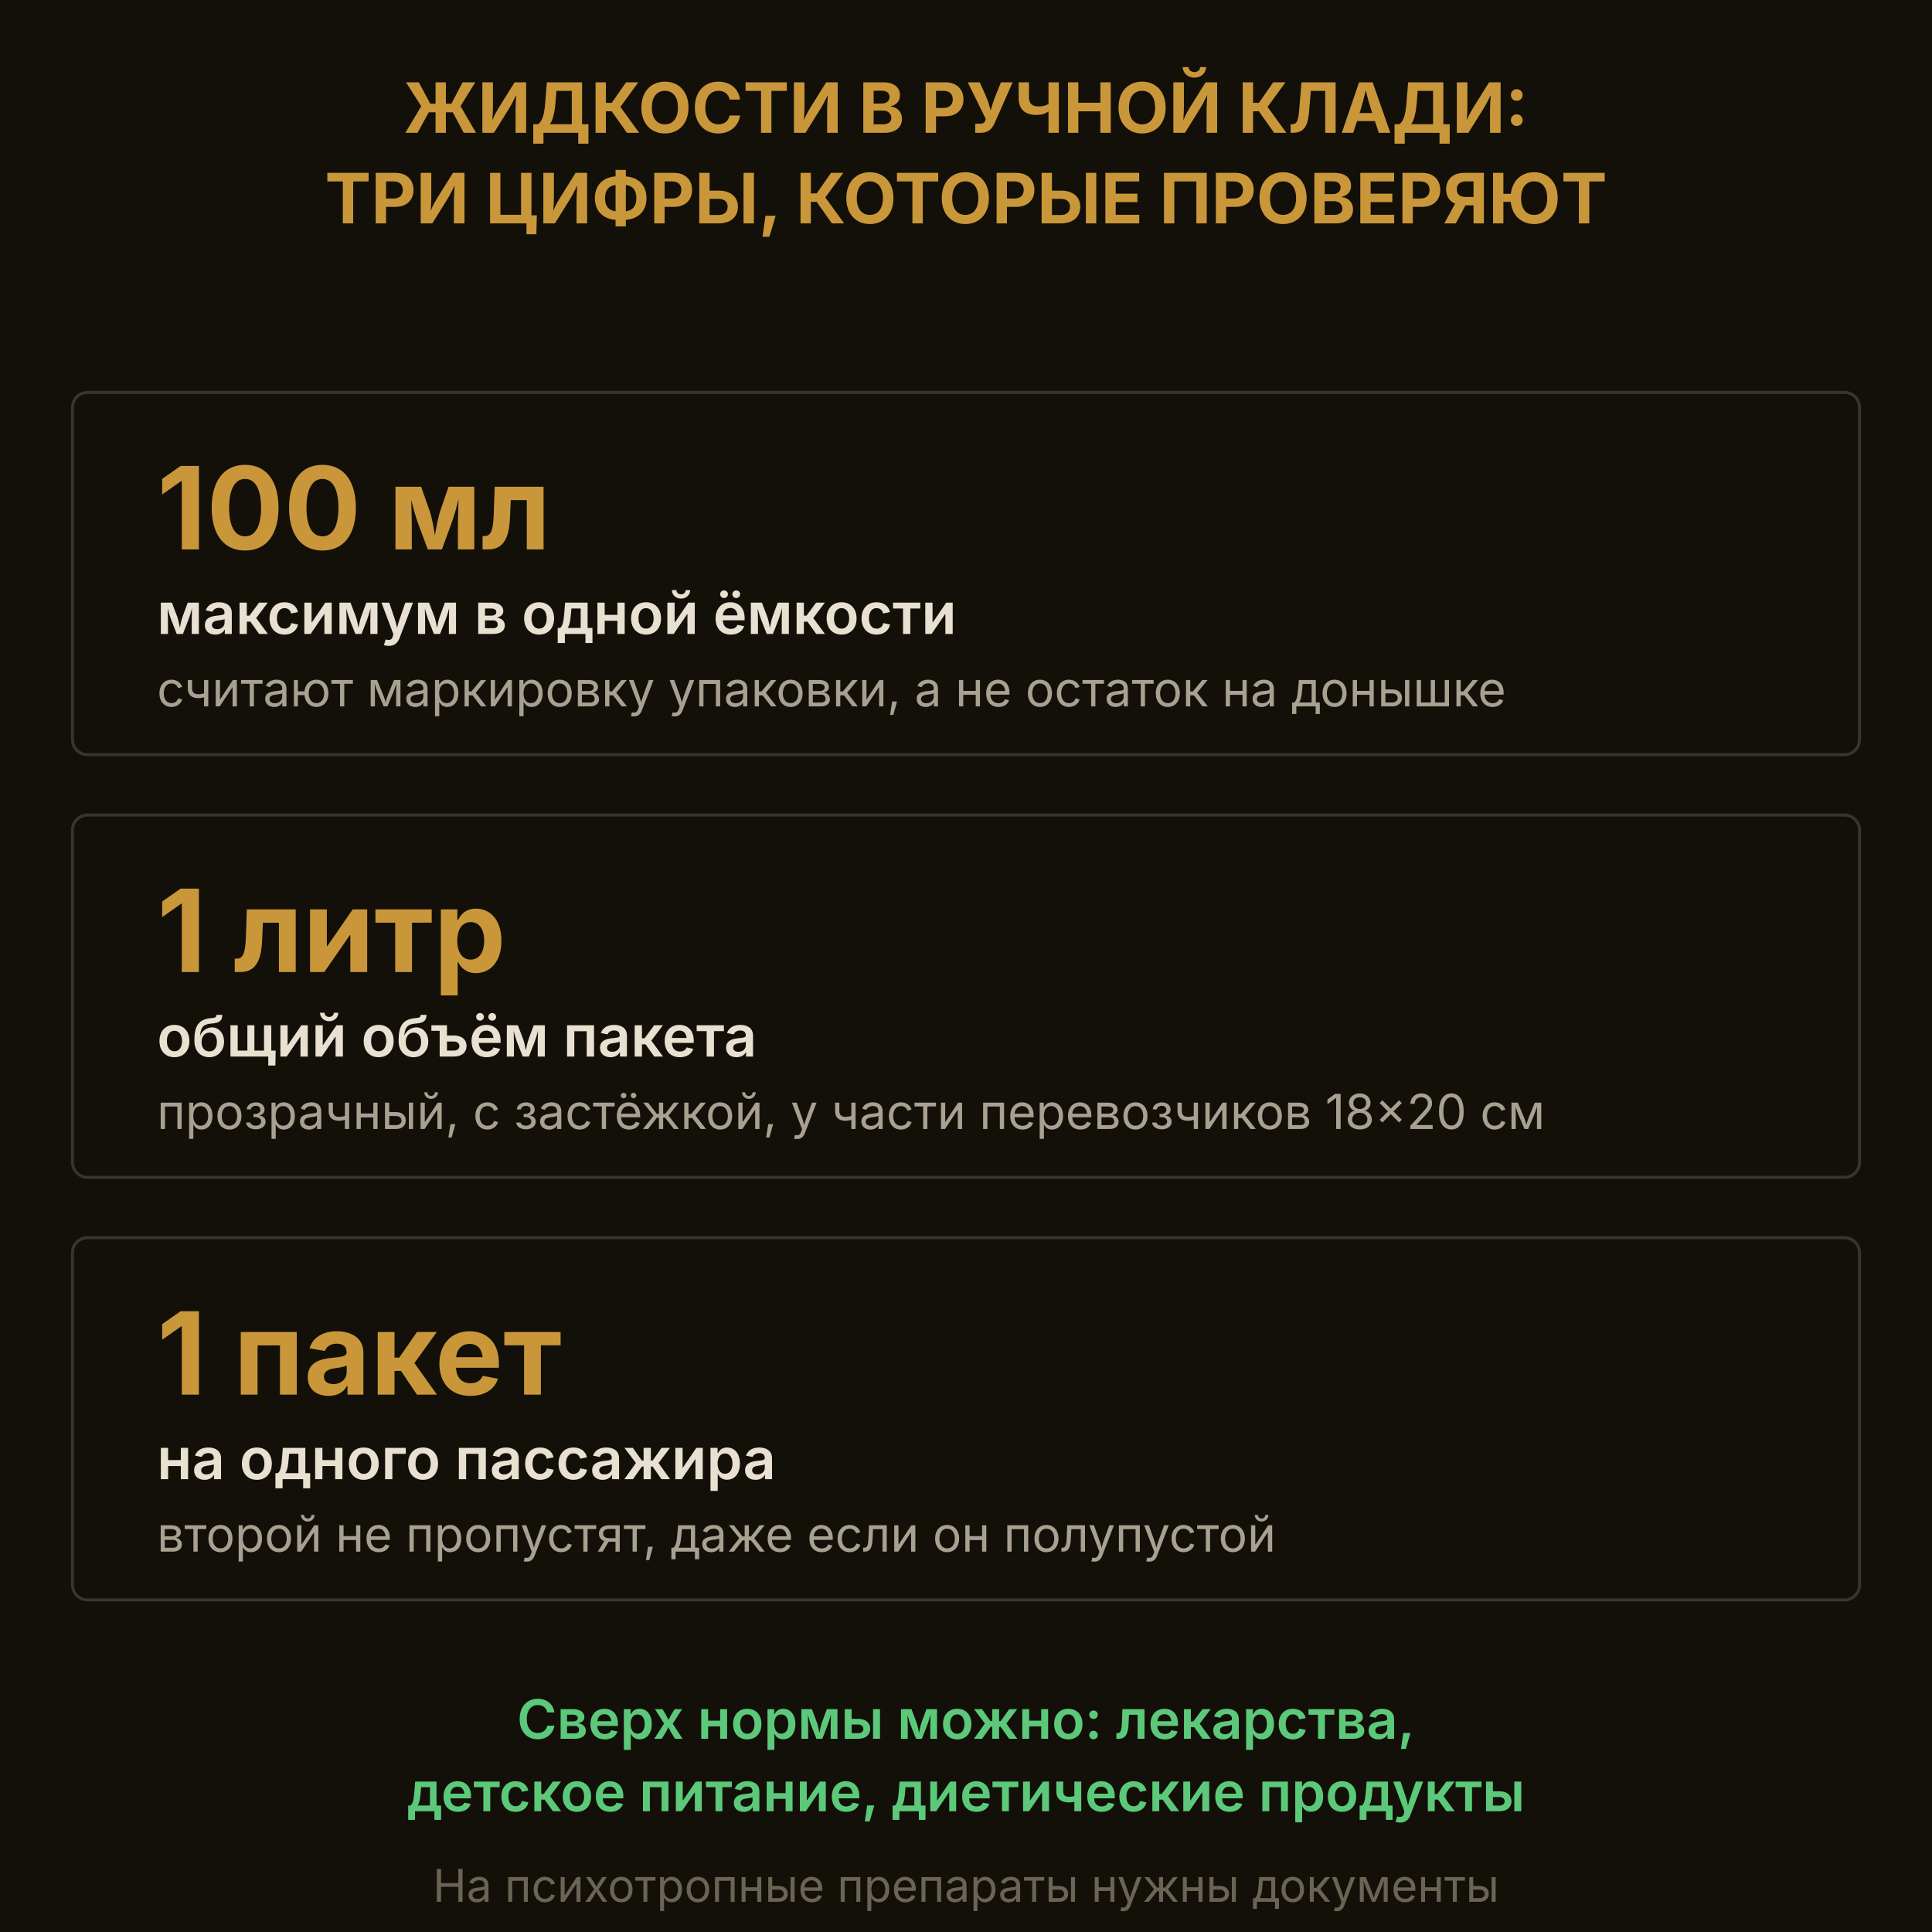
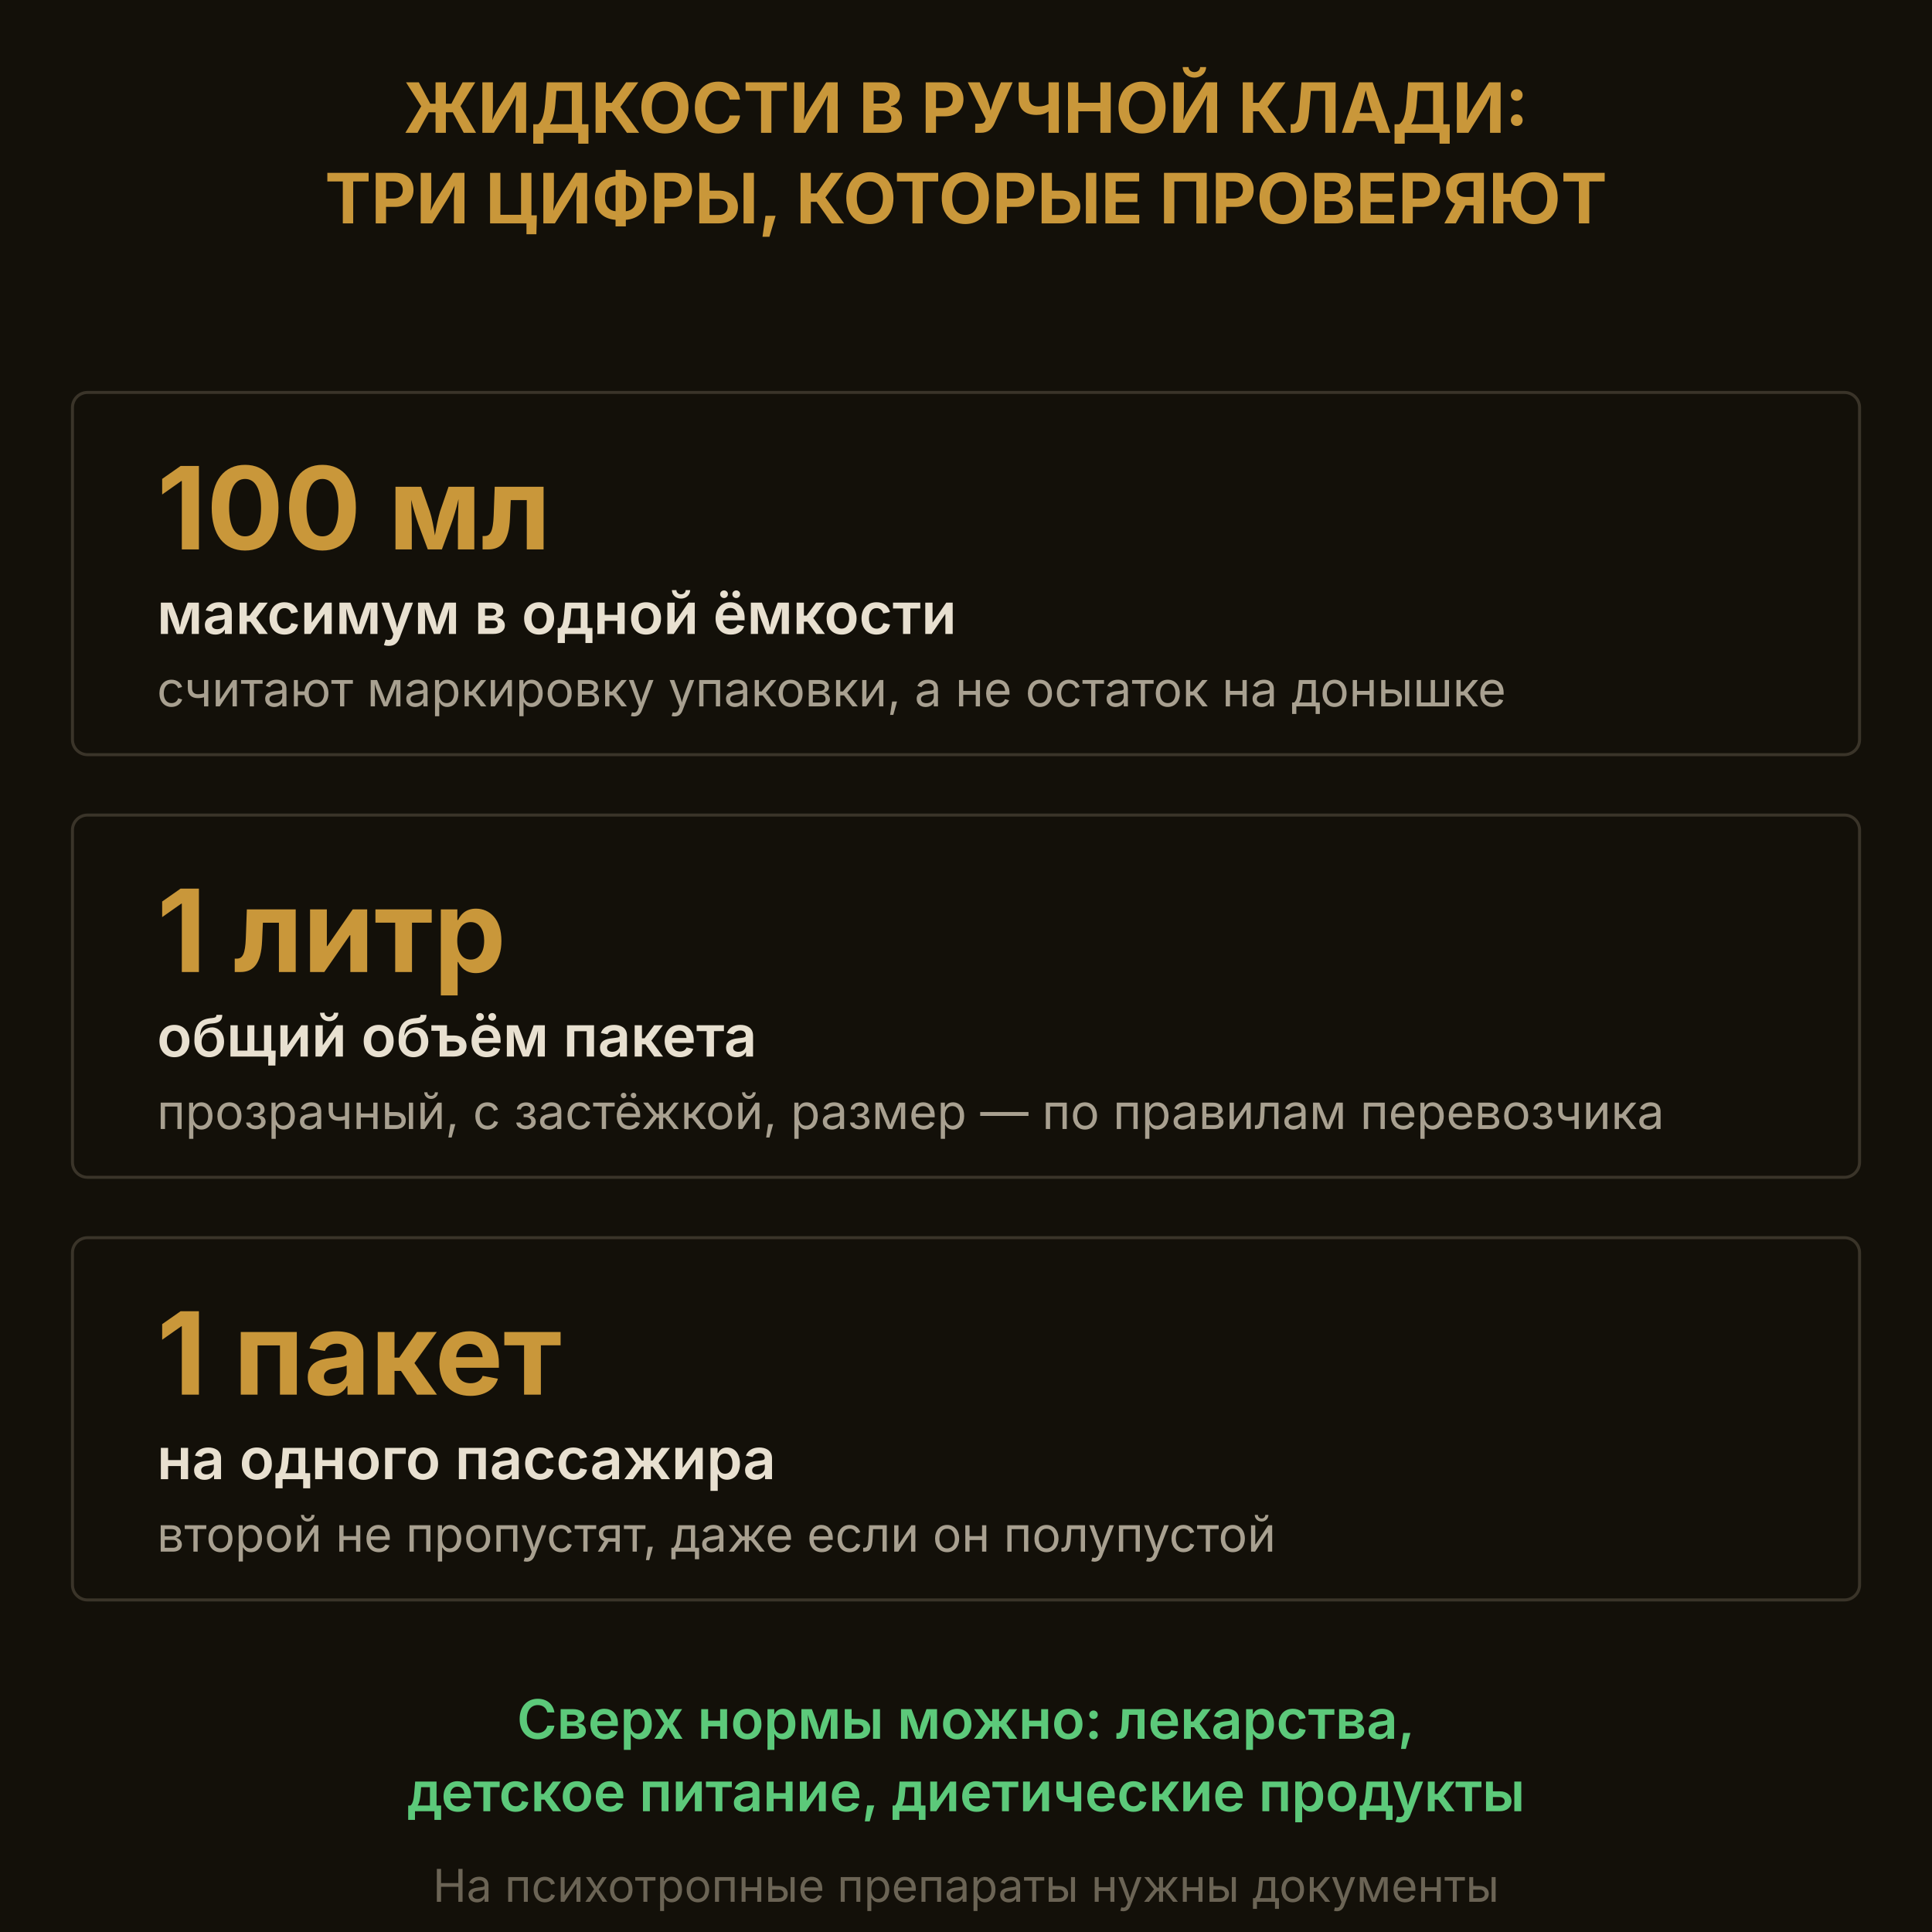
<svg xmlns="http://www.w3.org/2000/svg" viewBox="0 0 640 640" width="640" height="640" font-family="system-ui,-apple-system,sans-serif">
  <rect width="640" height="640" fill="#131009" />
  <text x="320" y="44" text-anchor="middle" fill="#c9973a" font-size="23" font-weight="700">ЖИДКОСТИ В РУЧНОЙ КЛАДИ:</text>
  <text x="320" y="74" text-anchor="middle" fill="#c9973a" font-size="23" font-weight="700">ТРИ ЦИФРЫ, КОТОРЫЕ ПРОВЕРЯЮТ</text>
  <rect x="24" y="130" width="592" height="120" rx="5" fill="none" stroke="#3a3429" />
  <text x="52" y="182" fill="#c9973a" font-size="38" font-weight="700">100 мл</text>
  <text x="52" y="210" fill="#e8e0d0" font-size="19" font-weight="600">максимум в одной ёмкости</text>
  <text x="52" y="234" fill="#a8a090" font-size="16">считают маркировку упаковки, а не остаток на донышке</text>
  <rect x="24" y="270" width="592" height="120" rx="5" fill="none" stroke="#3a3429" />
  <text x="52" y="322" fill="#c9973a" font-size="38" font-weight="700">1 литр</text>
  <text x="52" y="350" fill="#e8e0d0" font-size="19" font-weight="600">общий объём пакета</text>
-   <text x="52" y="374" fill="#a8a090" font-size="16">прозрачный, с застёжкой, у части перевозчиков 18×20 см</text>
+   <text x="52" y="374" fill="#a8a090" font-size="16">прозрачный, с застёжкой, размер — по правилам перевозчика</text>
  <rect x="24" y="410" width="592" height="120" rx="5" fill="none" stroke="#3a3429" />
  <text x="52" y="462" fill="#c9973a" font-size="38" font-weight="700">1 пакет</text>
  <text x="52" y="490" fill="#e8e0d0" font-size="19" font-weight="600">на одного пассажира</text>
  <text x="52" y="514" fill="#a8a090" font-size="16">второй не пропустят, даже если он полупустой</text>
  <text x="320" y="576" text-anchor="middle" fill="#5cc97a" font-size="18" font-weight="600">Сверх нормы можно: лекарства,</text>
  <text x="320" y="600" text-anchor="middle" fill="#5cc97a" font-size="18" font-weight="600">детское питание, диетические продукты</text>
  <text x="320" y="630" text-anchor="middle" fill="#6b6455" font-size="15">На психотропные препараты нужны документы</text>
</svg>
